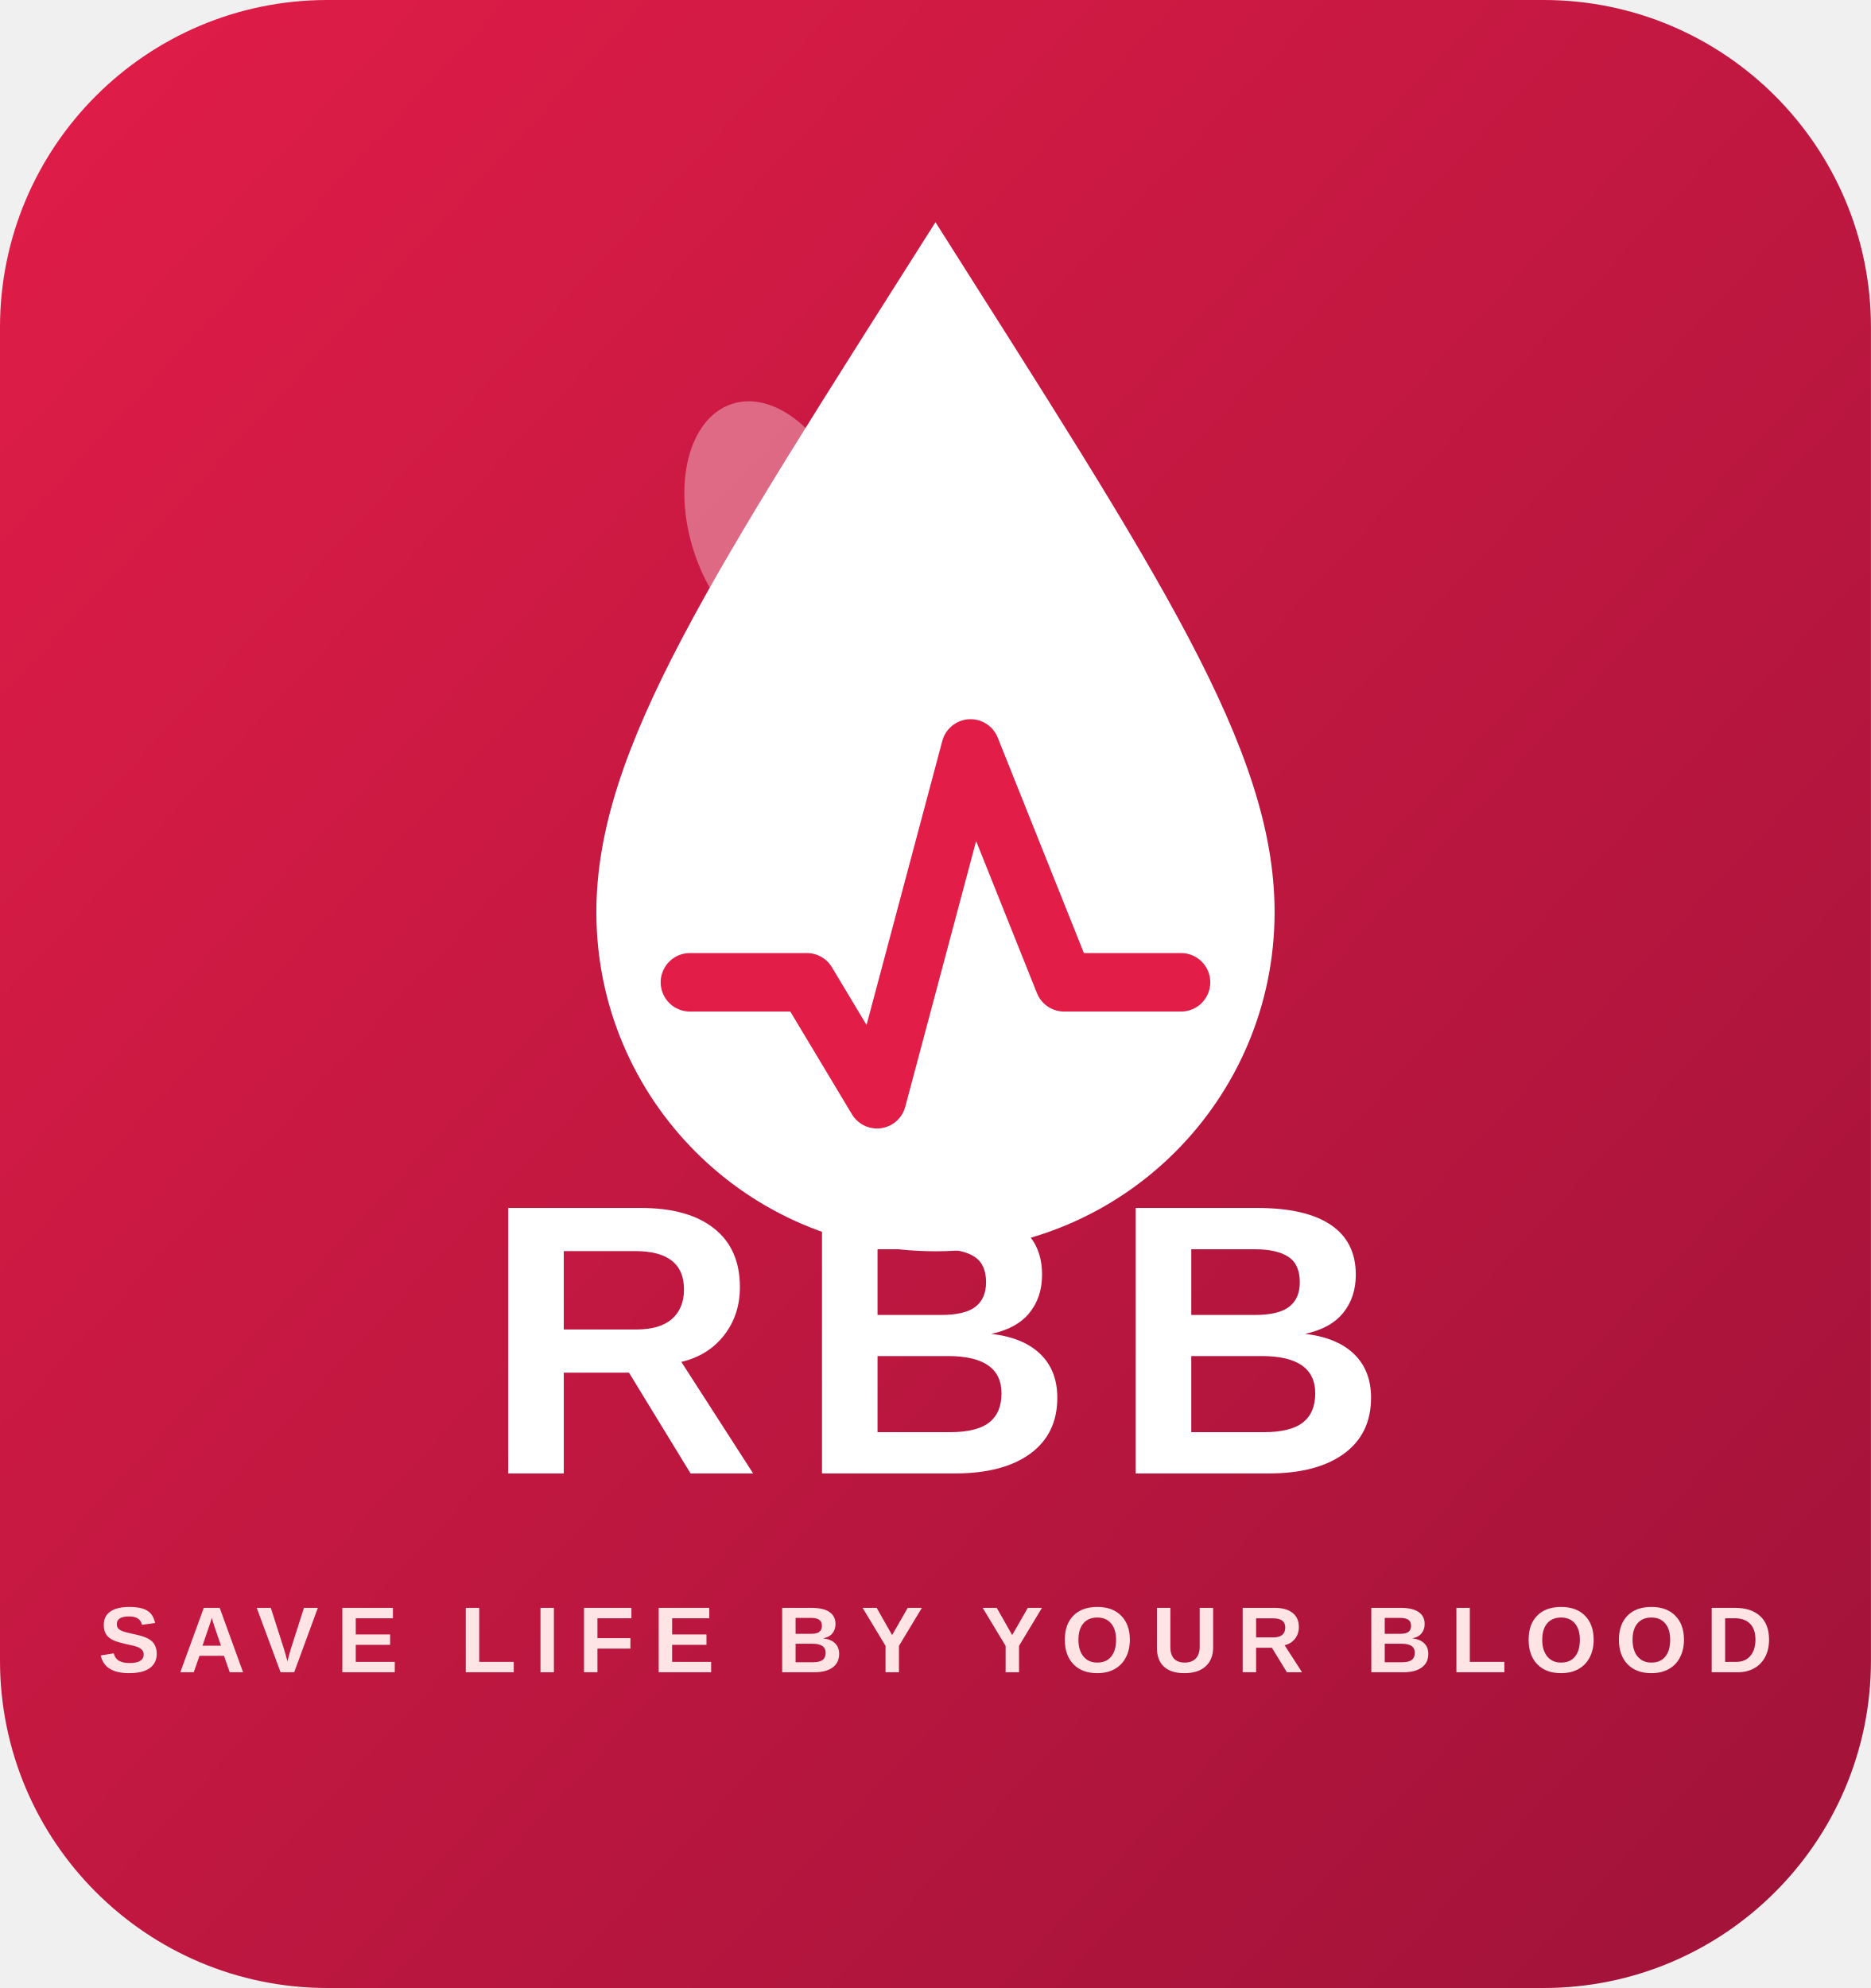
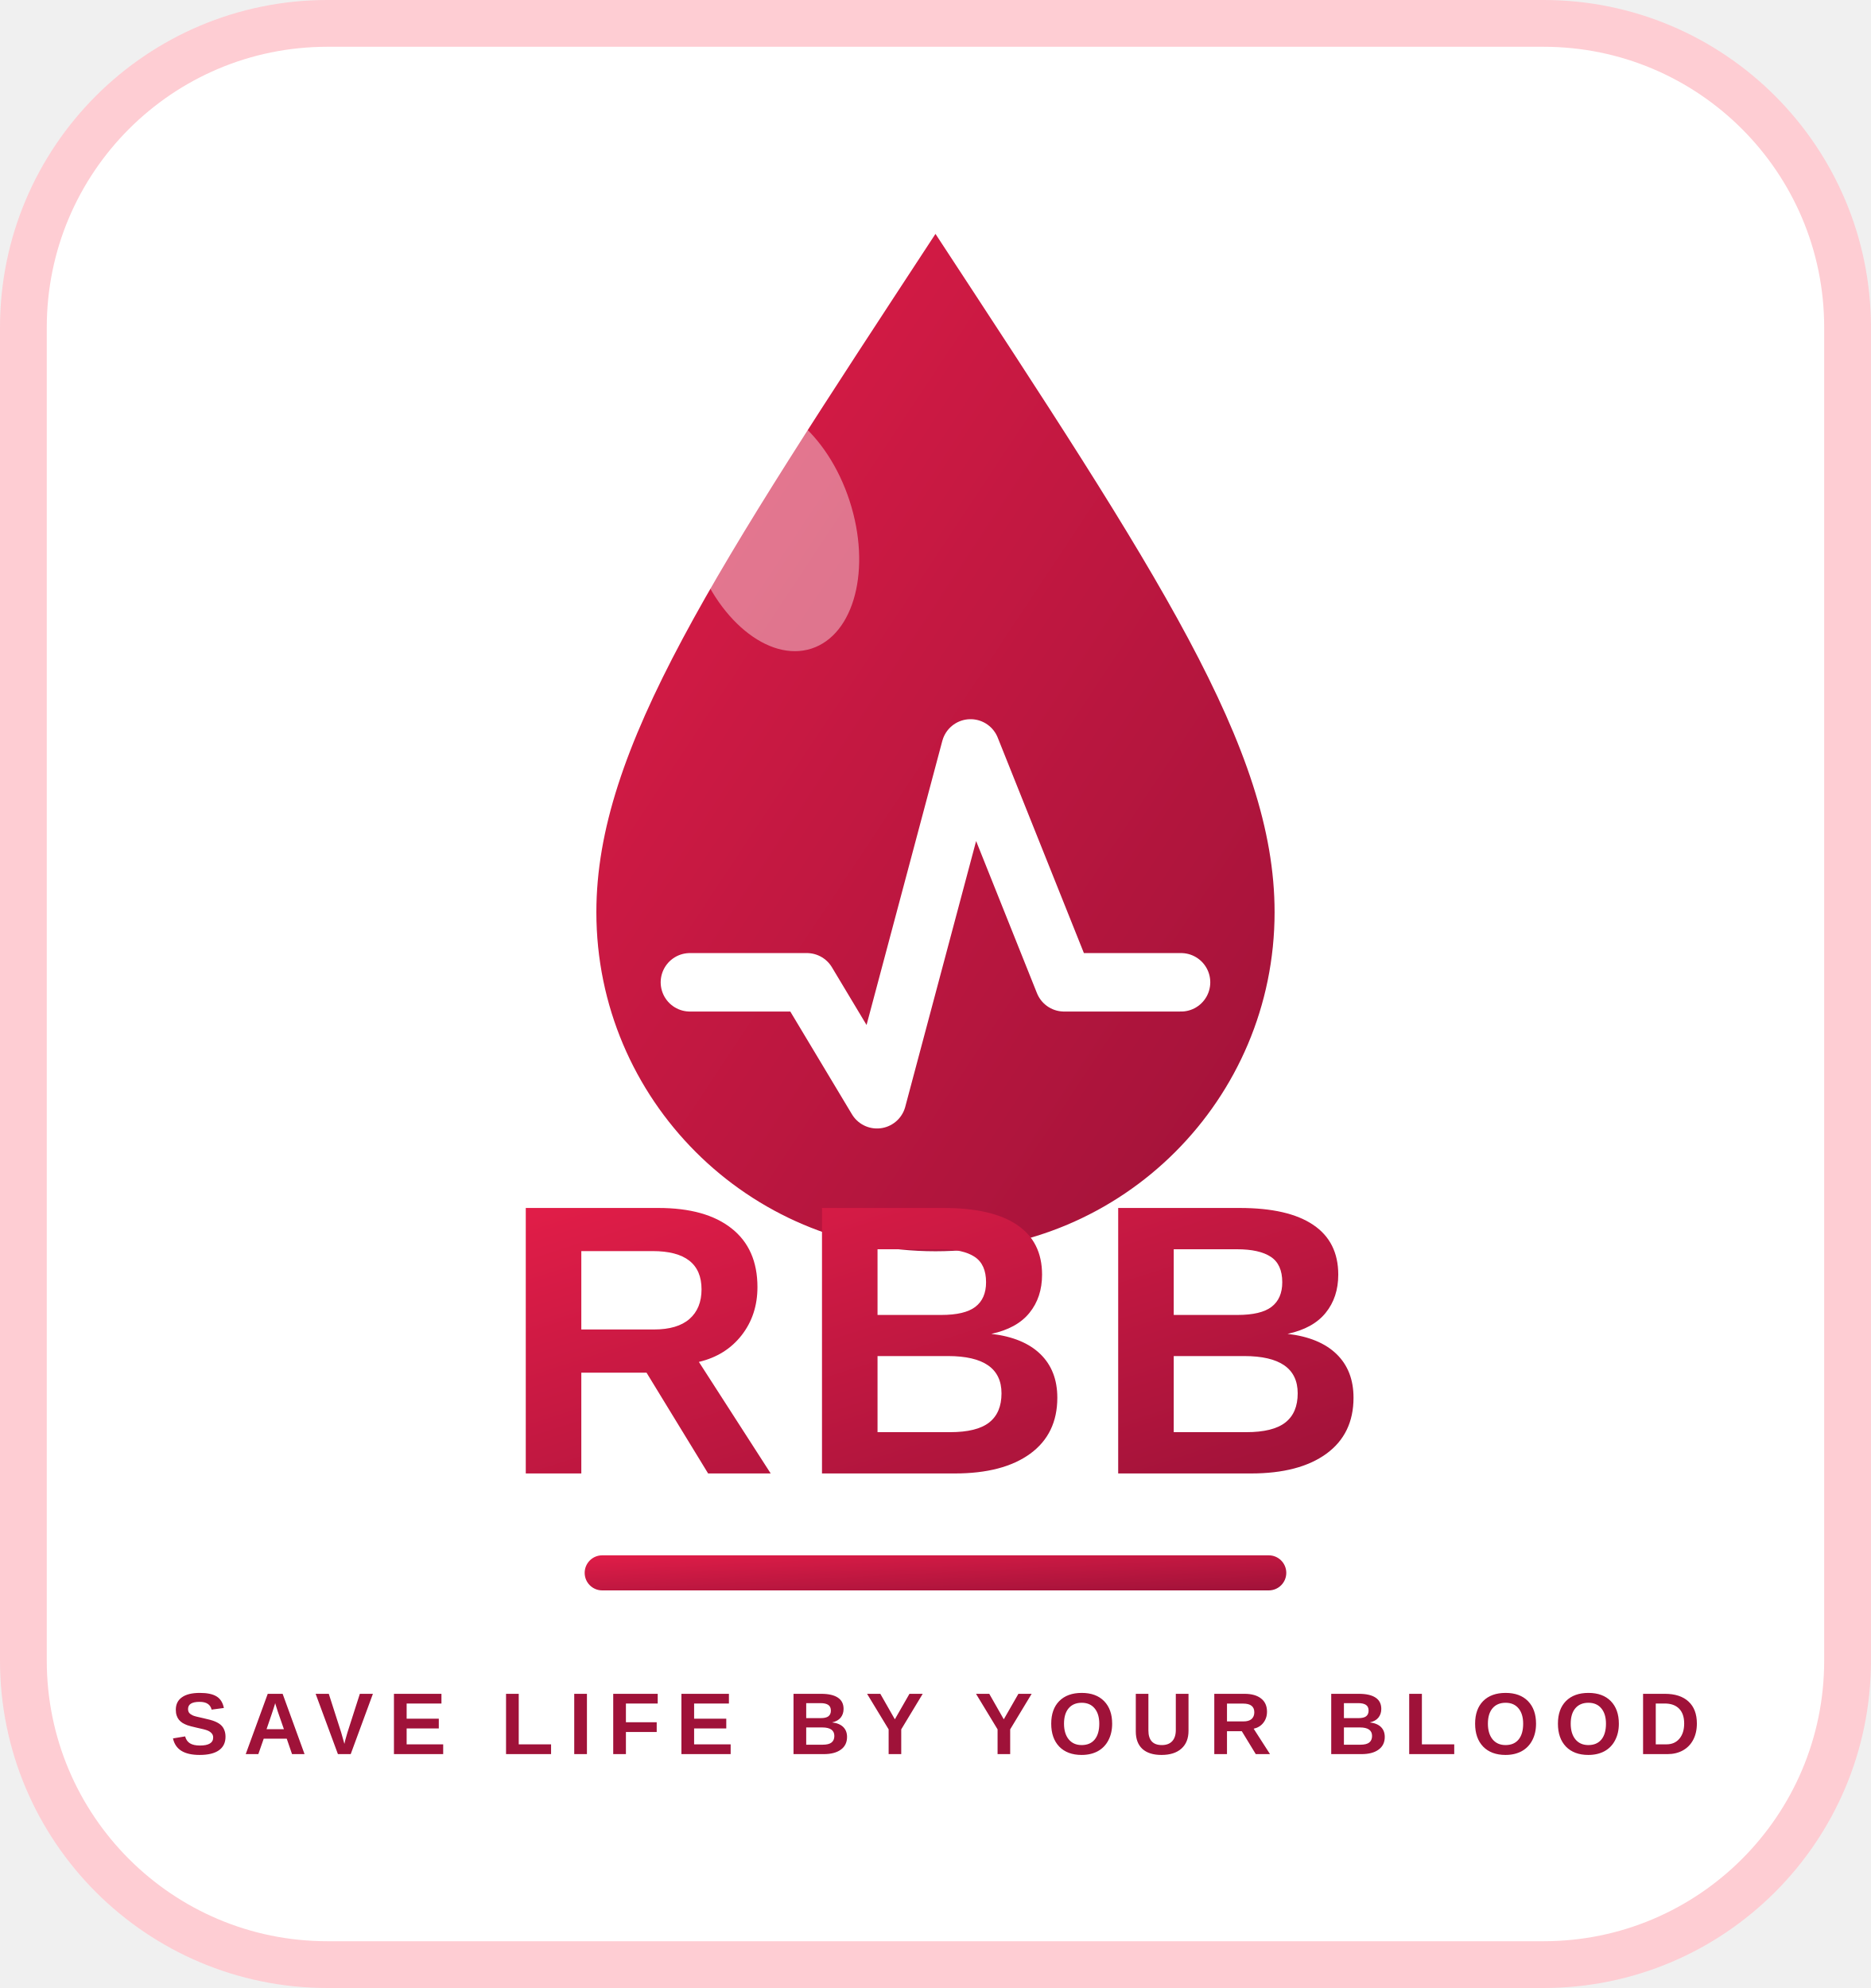
<svg xmlns="http://www.w3.org/2000/svg" viewBox="0 0 320 340">
  <defs>
-     <linearGradient id="bg" x1="0" y1="0" x2="1" y2="1">
+     <linearGradient id="drop" x1="0" y1="0" x2="1" y2="1">
      <stop offset="0%" stop-color="#E11D48" />
      <stop offset="100%" stop-color="#9F1239" />
    </linearGradient>
  </defs>
-   <rect width="320" height="340" rx="56" fill="url(#bg)" />
-   <path d="M160 38            C198 98 218 128 218 156            A58 58 0 1 1 102 156            C102 128 122 98 160 38 Z" fill="#FFFFFF" />
-   <path d="M118 168 L138 168 L150 188 L166 128 L182 168 L202 168" fill="none" stroke="#E11D48" stroke-width="10" stroke-linecap="round" stroke-linejoin="round" />
-   <ellipse cx="132" cy="90" rx="14" ry="22" fill="#FFFFFF" opacity="0.35" transform="rotate(-18 132 90)" />
-   <text x="160" y="252" text-anchor="middle" font-family="Arial, Helvetica, sans-serif" font-weight="800" font-size="66" letter-spacing="6" fill="#FFFFFF">RBB</text>
-   <text x="160" y="286" text-anchor="middle" font-family="Arial, Helvetica, sans-serif" font-weight="700" font-size="16" letter-spacing="3" fill="#FFE4E6">SAVE LIFE BY YOUR BLOOD</text>
+   <rect x="4" y="4" width="312" height="332" rx="52" fill="#FFFFFF" stroke="#FECDD3" stroke-width="8" />
+   <path d="M160 40            C198 98 218 128 218 156            A58 58 0 1 1 102 156            C102 128 122 98 160 40 Z" fill="url(#drop)" />
+   <path d="M118 168 L138 168 L150 188 L166 128 L182 168 L202 168" fill="none" stroke="#FFFFFF" stroke-width="10" stroke-linecap="round" stroke-linejoin="round" />
+   <ellipse cx="132" cy="90" rx="14" ry="22" fill="#FFFFFF" opacity="0.4" transform="rotate(-18 132 90)" />
+   <text x="160" y="252" text-anchor="middle" font-family="Arial, Helvetica, sans-serif" font-weight="800" font-size="66" letter-spacing="3" fill="url(#drop)">RBB</text>
+   <rect x="100" y="266" width="120" height="6" rx="3" fill="url(#drop)" />
+   <text x="160" y="300" text-anchor="middle" font-family="Arial, Helvetica, sans-serif" font-weight="700" font-size="15" letter-spacing="2.5" fill="#9F1239">SAVE LIFE BY YOUR BLOOD</text>
</svg>
